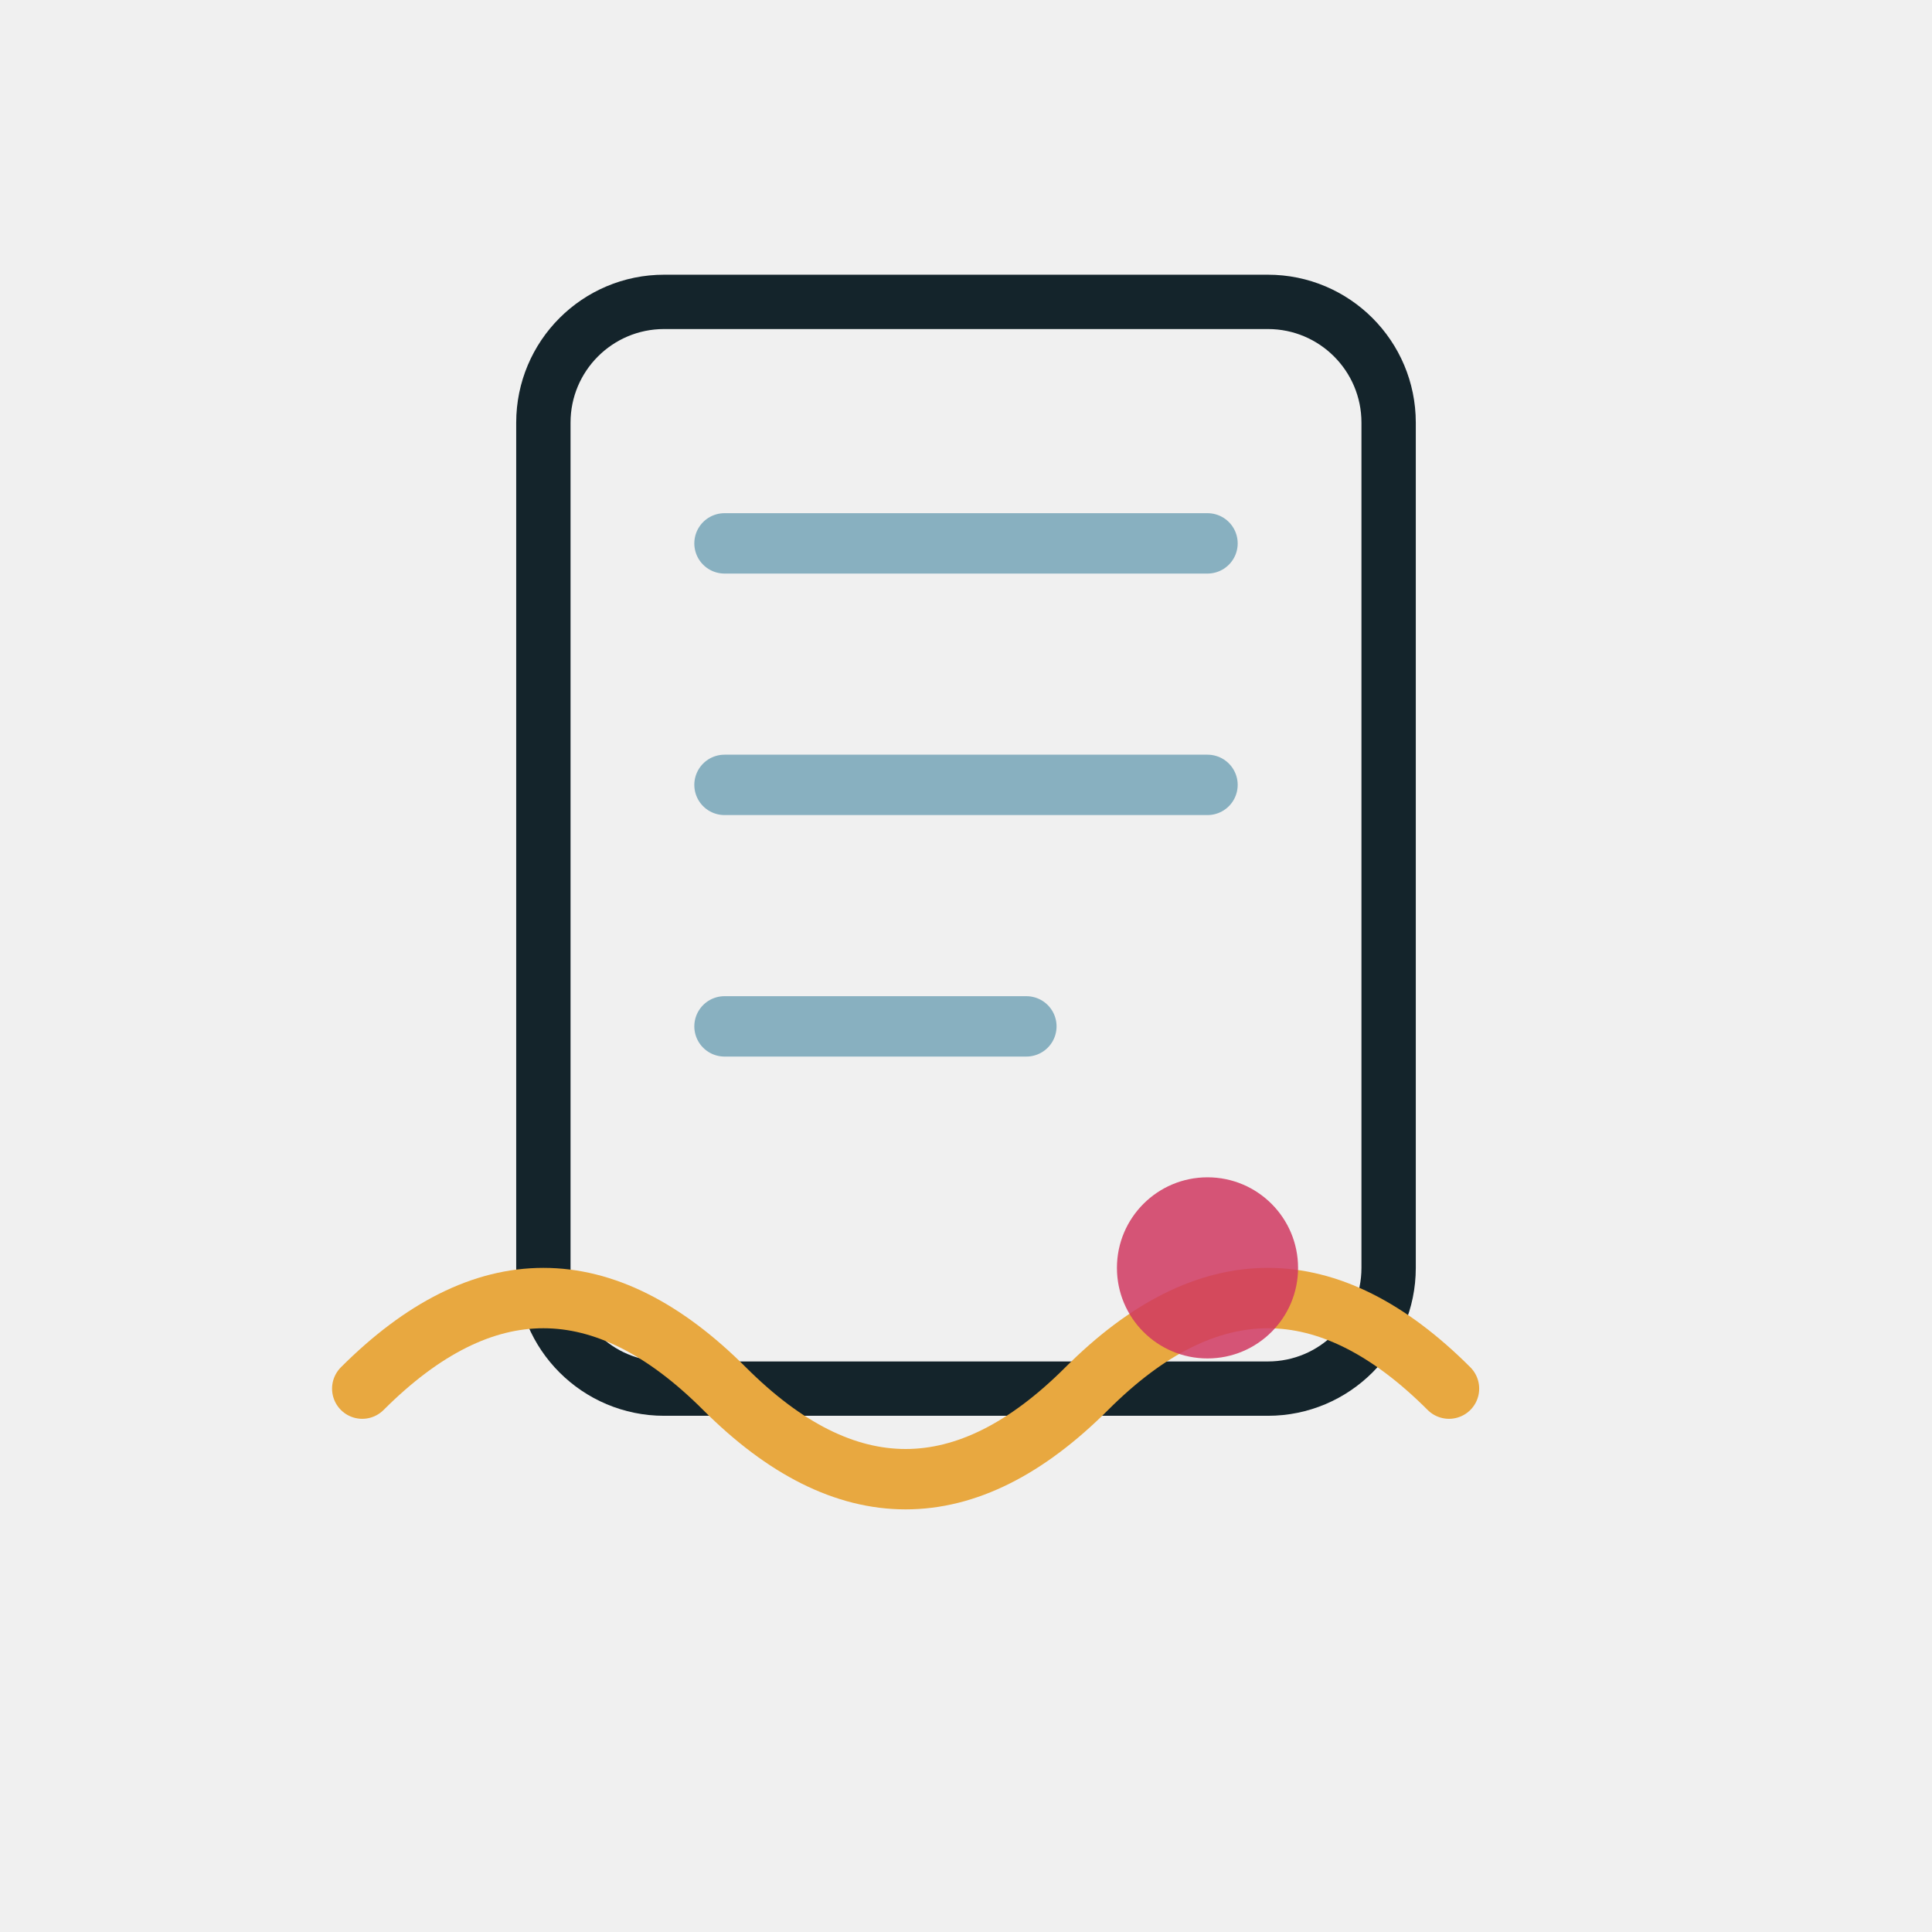
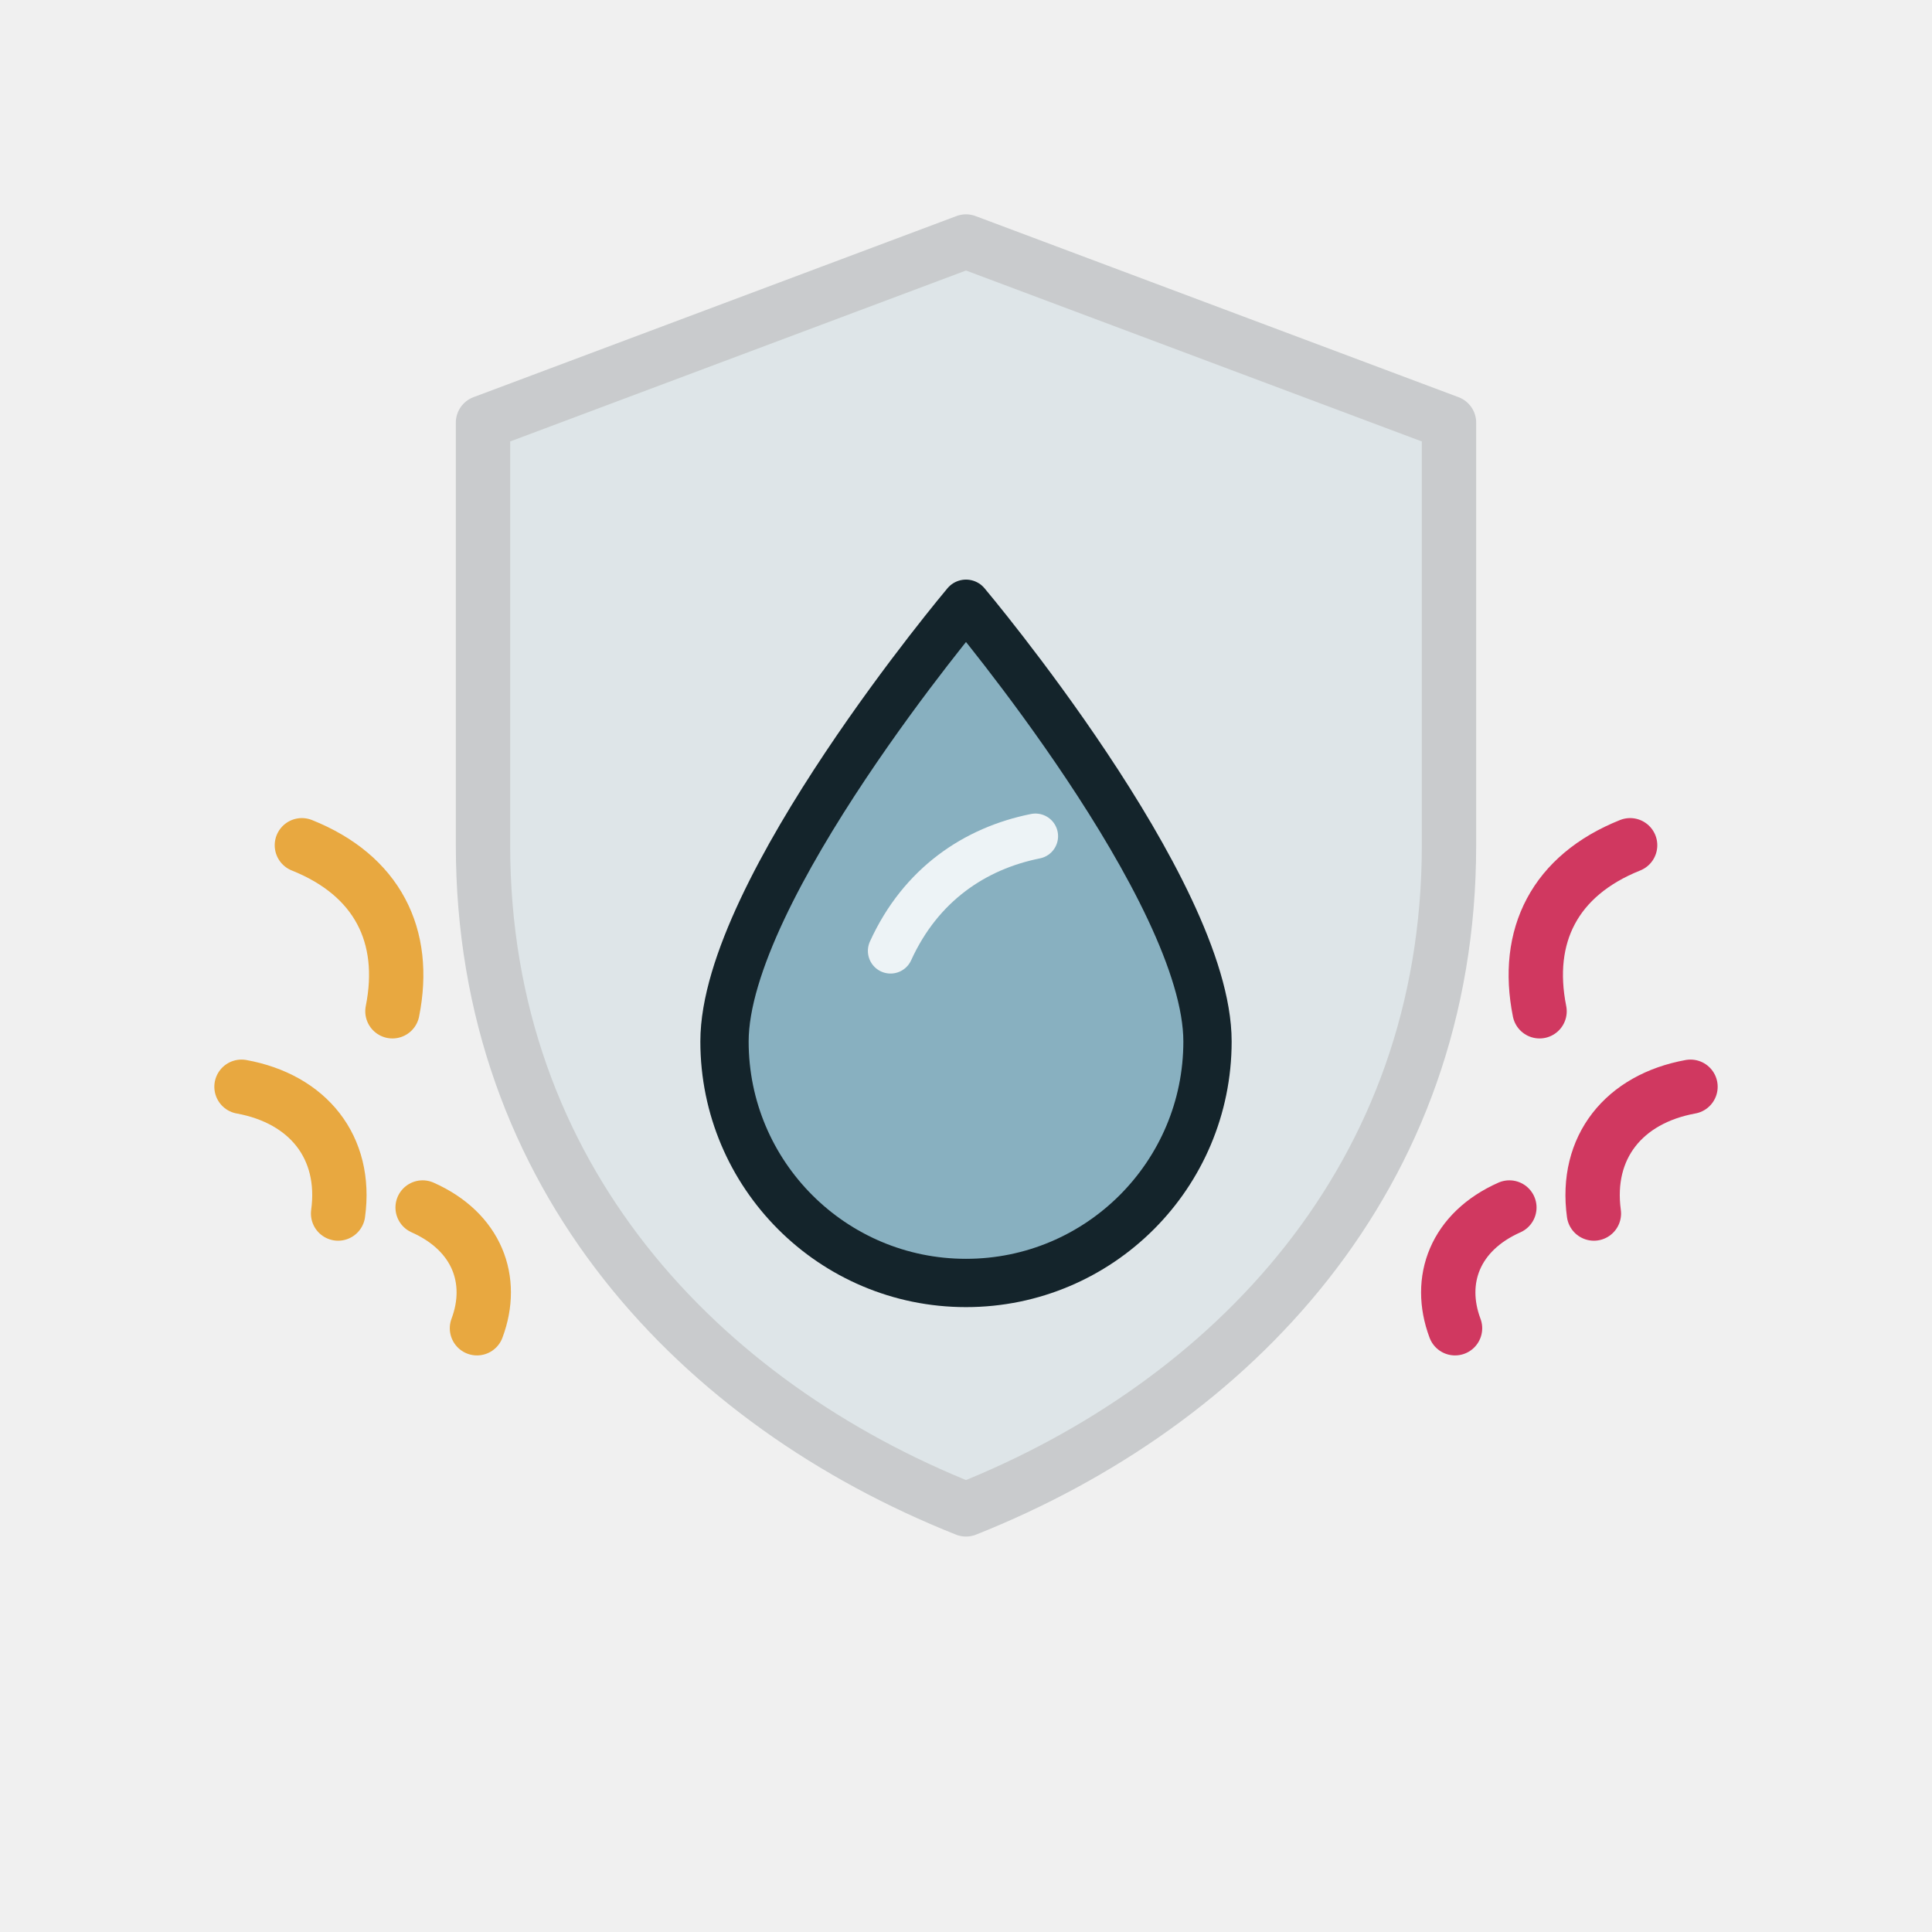
<svg xmlns="http://www.w3.org/2000/svg" viewBox="0 0 64 64" fill="none" aria-hidden="true">
-   <rect x="18" y="10" width="28" height="36" rx="4" stroke="#14242B" stroke-width="1.8" />
-   <path d="M24 18h16M24 26h16M24 34h10" stroke="#88B0C0" stroke-width="2" stroke-linecap="round" />
-   <path d="M12 46c4-4 8-4 12 0s8 4 12 0 8-4 12 0" stroke="#E8A840" stroke-width="2" stroke-linecap="round" />
-   <circle cx="40" cy="42" r="3" fill="#D03860" opacity=".85" />
+   <path d="M32 8l16 6v14c0 11-7.2 18.5-16 22-8.8-3.5-16-11-16-22V14z" fill="#88B0C0" opacity=".18" stroke="#14242B" stroke-width="1.8" stroke-linejoin="round" />
+   <path d="M32 20c0 0-8 9.5-8 14.5a8 8 0 0 0 16 0c0-5-8-14.5-8-14.5z" fill="#88B0C0" stroke="#14242B" stroke-width="1.6" stroke-linejoin="round" />
+   <path d="M29.5 31.5c1-2.2 2.8-3.4 4.8-3.8" stroke="#fff" stroke-width="1.5" stroke-linecap="round" opacity=".85" />
+   <path d="M10 28c2.5 1 3.5 3 3 5.5M8 36c2.2.4 3.5 2 3.2 4.2M14 40c1.8.8 2.4 2.4 1.8 4" stroke="#E8A840" stroke-width="1.8" stroke-linecap="round" />
+   <path d="M54 28c-2.5 1-3.5 3-3 5.5M56 36c-2.2.4-3.5 2-3.2 4.2M50 40c-1.8.8-2.4 2.4-1.8 4" stroke="#D03860" stroke-width="1.8" stroke-linecap="round" />
</svg>
